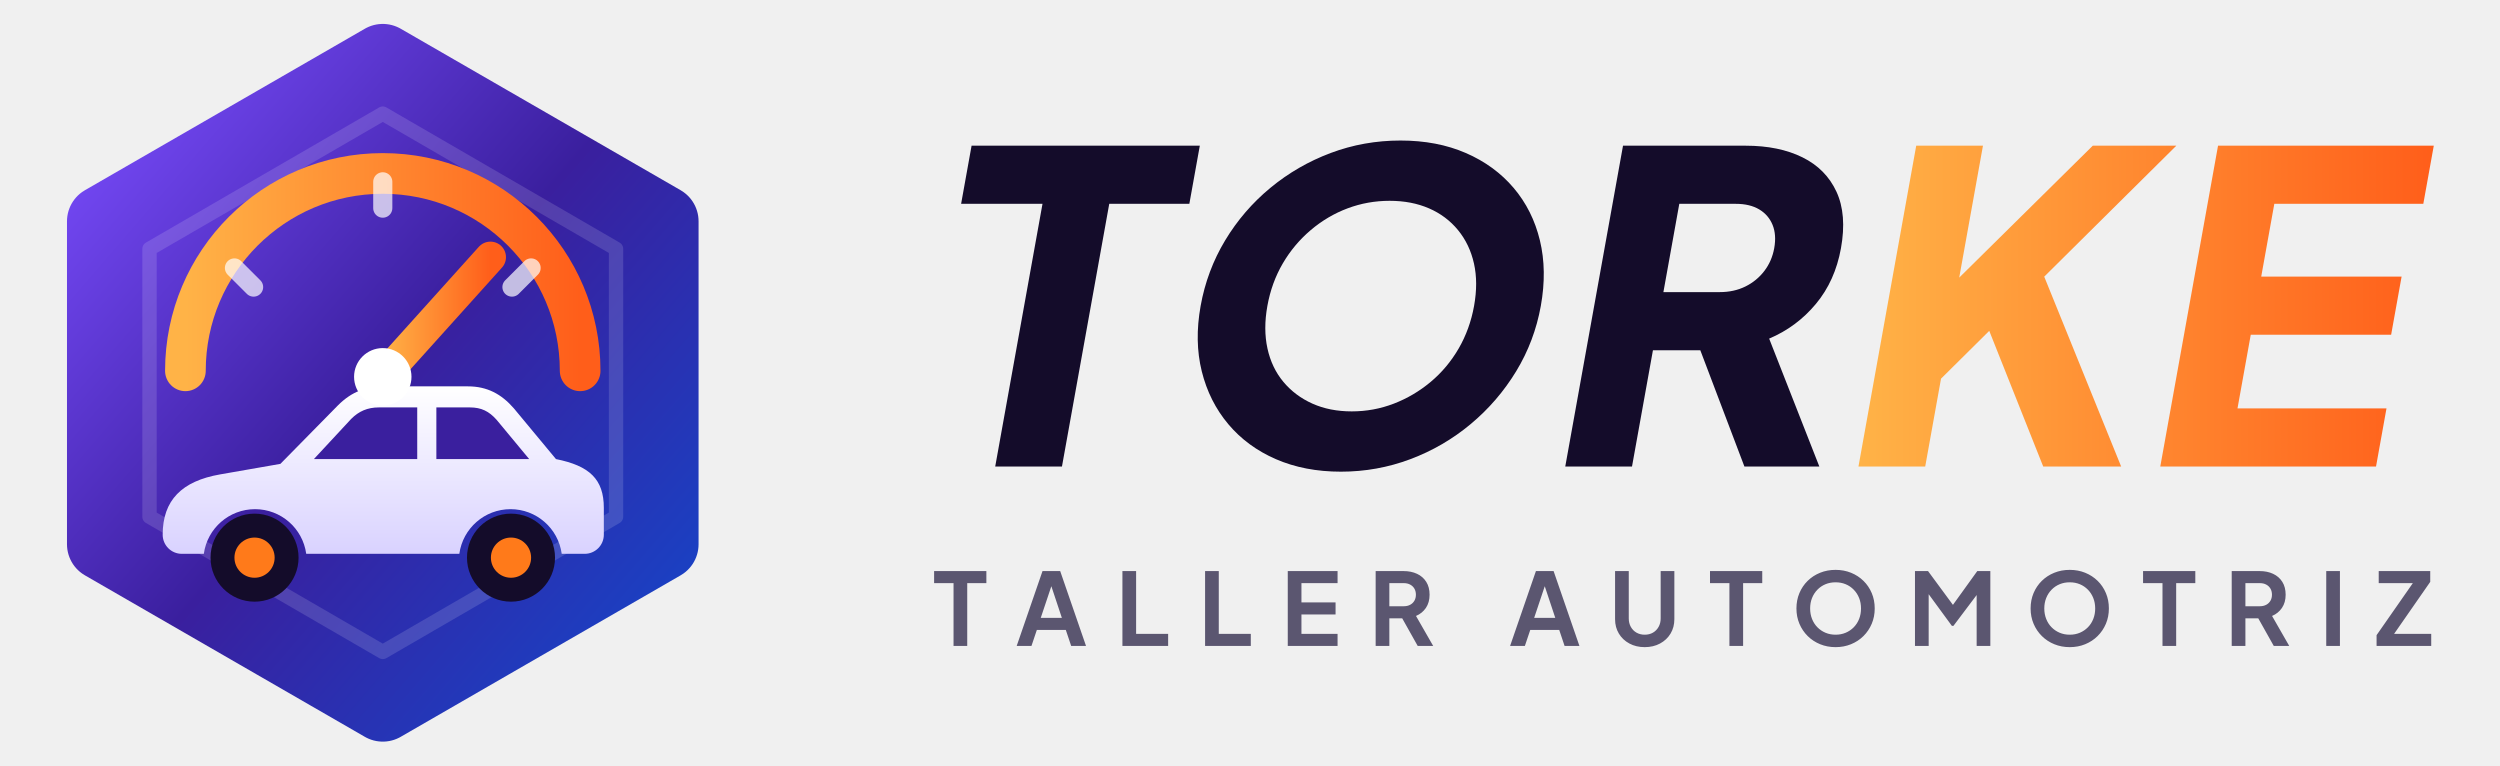
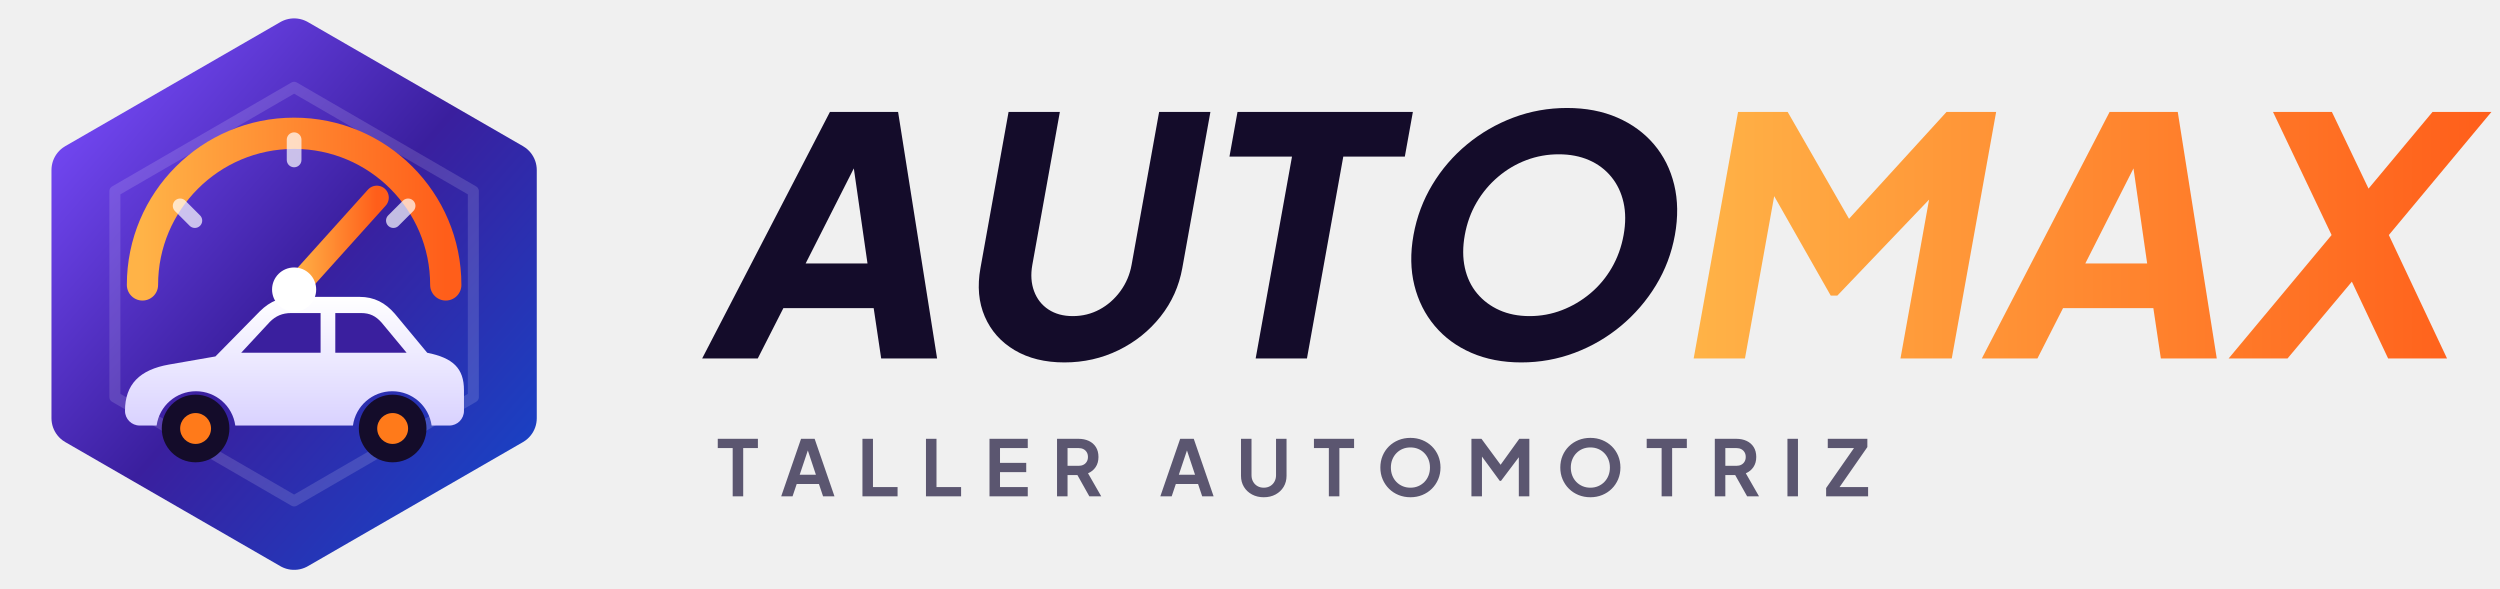
- <svg xmlns="http://www.w3.org/2000/svg" viewBox="0 0 209 64" role="img" aria-label="TORKE – Taller automotriz">
+ <svg xmlns="http://www.w3.org/2000/svg" viewBox="0 0 272 64" role="img" aria-label="AUTOMAX – Taller automotriz">
  <defs>
    <linearGradient id="og" x1="0" y1="0" x2="1" y2="1">
      <stop offset="0" stop-color="#7b4dff" />
      <stop offset=".5" stop-color="#3a1f9e" />
      <stop offset="1" stop-color="#1546c9" />
    </linearGradient>
    <linearGradient id="on" x1="0" y1="0" x2="1" y2="0">
      <stop offset="0" stop-color="#ffb347" />
      <stop offset="1" stop-color="#ff5e1a" />
    </linearGradient>
    <linearGradient id="oc" x1="0" y1="0" x2="0" y2="1">
      <stop offset="0" stop-color="#ffffff" />
      <stop offset="1" stop-color="#d9d2ff" />
    </linearGradient>
  </defs>
  <path d="M32 5 55.4 18.5V45.5L32 59 8.6 45.5V18.5Z" fill="url(#og)" stroke="url(#og)" stroke-width="6" stroke-linejoin="round" />
  <path d="M32 9.5 51.5 20.8V43.2L32 54.5 12.5 43.2V20.8Z" fill="none" stroke="#ffffff" stroke-opacity=".14" stroke-width="1.2" stroke-linejoin="round" />
  <path d="M15.5 31A16.5 16.5 0 0 1 48.5 31" fill="none" stroke="url(#on)" stroke-width="3.4" stroke-linecap="round" />
  <path d="M19.6 22.4l1.6 1.6M32 15.2v2.2M44.4 22.4l-1.6 1.6" stroke="#ffffff" stroke-opacity=".7" stroke-width="1.6" stroke-linecap="round" />
  <path d="M32 31.5 41 21.5" stroke="url(#on)" stroke-width="2.6" stroke-linecap="round" />
  <g transform="translate(32 41.5) scale(.8) translate(-33 -36)">
    <path fill="url(#oc)" d="M10 40c0-3.6 2-5.6 6-6.3l6.3-1.1 6-6.1c1.5-1.5 3-2 5-2h8.6c2 0 3.5.8 4.8 2.3l4.4 5.3c3.5.7 5 2.1 5 5.1V40a2 2 0 0 1-2 2h-2.4a5.4 5.4 0 0 0-10.7 0H25a5.4 5.4 0 0 0-10.7 0H12a2 2 0 0 1-2-2z" />
    <path fill="#3a1f9e" d="M29.7 27.9c.8-.8 1.7-1.2 2.9-1.2h4v5.4H25.8zM38.6 26.7h3.5c1.2 0 2 .4 2.8 1.3l3.4 4.1h-9.7z" />
    <circle cx="19.6" cy="42.4" r="4.6" fill="#140c2a" />
    <circle cx="19.6" cy="42.4" r="2.1" fill="#ff7a1a" />
    <circle cx="46.4" cy="42.4" r="4.6" fill="#140c2a" />
    <circle cx="46.4" cy="42.4" r="2.1" fill="#ff7a1a" />
  </g>
  <circle cx="32" cy="31.5" r="2.4" fill="#ffffff" />
  <defs>
    <linearGradient id="tk0" x1="0" y1="0" x2="1" y2="0">
      <stop offset="0" stop-color="#ffb347" />
      <stop offset="1" stop-color="#ff5e1a" />
    </linearGradient>
  </defs>
-   <path fill="#140c2a" d="M83.2 39.0 87.153 17.04H80.349L81.224 12.18H100.304L99.429 17.04H92.733L88.78 39.0ZM112.098 39.432Q109.074 39.432 106.67 38.388Q104.266 37.344 102.68 35.454Q101.094 33.564 100.468 31.044Q99.842 28.524 100.373 25.572Q100.904 22.62 102.42 20.1Q103.936 17.58 106.199 15.708Q108.462 13.836 111.241 12.792Q114.021 11.748 117.081 11.748Q120.141 11.748 122.545 12.792Q124.95 13.836 126.539 15.708Q128.128 17.58 128.736 20.1Q129.344 22.62 128.813 25.572Q128.282 28.524 126.748 31.044Q125.214 33.564 122.948 35.454Q120.682 37.344 117.902 38.388Q115.122 39.432 112.098 39.432ZM113.005 34.392Q114.841 34.392 116.524 33.744Q118.207 33.096 119.605 31.926Q121.004 30.756 121.944 29.136Q122.883 27.516 123.233 25.572Q123.583 23.628 123.223 22.026Q122.864 20.424 121.89 19.236Q120.915 18.048 119.463 17.418Q118.01 16.788 116.174 16.788Q114.338 16.788 112.659 17.418Q110.979 18.048 109.578 19.236Q108.176 20.424 107.239 22.026Q106.303 23.628 105.953 25.572Q105.603 27.516 105.96 29.136Q106.316 30.756 107.293 31.926Q108.271 33.096 109.72 33.744Q111.169 34.392 113.005 34.392ZM130.856 39.0 135.684 12.18H145.944Q148.716 12.18 150.683 13.152Q152.65 14.124 153.53 16.032Q154.411 17.94 153.905 20.748Q153.413 23.484 151.806 25.41Q150.2 27.336 147.901 28.308L152.096 39.0H145.832L141.34 27.156L144.558 29.28H138.186L136.436 39.0ZM139.06 24.42H143.776Q144.964 24.42 145.913 23.952Q146.861 23.484 147.496 22.656Q148.131 21.828 148.325 20.748Q148.526 19.632 148.189 18.804Q147.852 17.976 147.073 17.508Q146.293 17.04 145.105 17.04H140.389Z" />
-   <path fill="url(#tk0)" d="M155.368 39.0 160.196 12.18H165.776L163.359 25.608L161.908 25.068L174.956 12.18H181.94L169.013 24.996L170.05 21.036L177.328 39.0H170.812L166.301 27.66L162.27 31.656L160.948 39.0ZM180.6 39.0 185.428 12.18H203.464L202.589 17.04H190.133L189.038 23.124H200.774L199.899 27.984H188.163L187.055 34.14H199.511L198.636 39.0Z" />
-   <path d="M154.5 45.2h42.9" stroke="url(#tk0)" stroke-width="2.4" stroke-linecap="round" />
+   <path fill="#140c2a" d="M76.396 39.0 90.296 12.18H97.712L101.956 39.0H95.872L95.057 33.528H85.229L82.444 39.0ZM87.652 28.668H94.384L92.561 15.996H94.073ZM115.806 39.432Q112.638 39.432 110.394 38.1Q108.15 36.768 107.146 34.446Q106.142 32.124 106.673 29.172L109.732 12.18H115.312L112.318 28.812Q112.033 30.396 112.505 31.674Q112.977 32.952 114.071 33.672Q115.165 34.392 116.713 34.392Q118.297 34.392 119.633 33.672Q120.969 32.952 121.901 31.674Q122.833 30.396 123.118 28.812L126.112 12.18H131.692L128.633 29.172Q128.102 32.124 126.262 34.446Q124.422 36.768 121.698 38.1Q118.974 39.432 115.806 39.432ZM136.616 39.0 140.569 17.04H133.765L134.64 12.18H153.72L152.845 17.04H146.149L142.196 39.0ZM165.514 39.432Q162.49 39.432 160.086 38.388Q157.682 37.344 156.096 35.454Q154.51 33.564 153.884 31.044Q153.258 28.524 153.789 25.572Q154.32 22.62 155.836 20.1Q157.352 17.58 159.615 15.708Q161.878 13.836 164.657 12.792Q167.437 11.748 170.497 11.748Q173.557 11.748 175.961 12.792Q178.366 13.836 179.955 15.708Q181.544 17.58 182.152 20.1Q182.76 22.62 182.229 25.572Q181.698 28.524 180.164 31.044Q178.63 33.564 176.364 35.454Q174.098 37.344 171.318 38.388Q168.538 39.432 165.514 39.432ZM166.421 34.392Q168.257 34.392 169.94 33.744Q171.623 33.096 173.021 31.926Q174.42 30.756 175.36 29.136Q176.299 27.516 176.649 25.572Q176.999 23.628 176.639 22.026Q176.28 20.424 175.306 19.236Q174.331 18.048 172.879 17.418Q171.426 16.788 169.59 16.788Q167.754 16.788 166.075 17.418Q164.395 18.048 162.994 19.236Q161.592 20.424 160.655 22.026Q159.719 23.628 159.369 25.572Q159.019 27.516 159.376 29.136Q159.732 30.756 160.709 31.926Q161.687 33.096 163.136 33.744Q164.585 34.392 166.421 34.392Z" />
+   <path fill="url(#tk0)" d="M184.272 39.0 189.1 12.18H194.5L202.146 25.5H199.626L211.78 12.18H217.18L212.352 39.0H206.772L210.492 18.336L212.633 18.84L199.903 32.16H199.183L191.609 18.84L193.572 18.336L189.852 39.0ZM215.624 39.0 229.524 12.18H236.94L241.184 39.0H235.1L234.285 33.528H224.457L221.672 39.0ZM226.88 28.668H233.612L231.789 15.996H233.301ZM242.476 39.0 253.677 25.572 247.304 12.18H253.712L258.837 22.908H255.705L264.656 12.18H271.064L259.905 25.572L266.236 39.0H259.828L254.746 28.236L257.871 28.272L248.884 39.0Z" />
+   <path d="M183.4 45.2h81.2" stroke="url(#tk0)" stroke-width="2.4" stroke-linecap="round" />
  <path fill="#5b5670" d="M79.716 54.0V48.75H78.092V47.742H82.46V48.75H80.86V54.0ZM84.995 54.0 87.154 47.742H88.632L90.791 54.0H89.55L89.101 52.66H86.681L86.23 54.0ZM87.007 51.652H88.771L87.736 48.536H88.051ZM93.834 54.0V47.742H94.979V52.992H97.656V54.0ZM100.745 54.0V47.742H101.89V52.992H104.567V54.0ZM107.657 54.0V47.742H111.821V48.75H108.801V50.359H111.653V51.367H108.801V52.992H111.821V54.0ZM115.005 54.0V47.742H117.338Q117.976 47.742 118.466 47.972Q118.957 48.202 119.235 48.644Q119.513 49.086 119.513 49.72Q119.513 50.365 119.206 50.82Q118.898 51.274 118.377 51.493L119.814 54.0H118.52L116.979 51.253L117.722 51.69H116.149V54.0ZM116.149 50.682H117.352Q117.661 50.682 117.888 50.561Q118.115 50.441 118.242 50.223Q118.369 50.006 118.369 49.718Q118.369 49.424 118.242 49.208Q118.115 48.992 117.888 48.871Q117.661 48.75 117.352 48.75H116.149ZM126.244 54.0 128.403 47.742H129.881L132.04 54.0H130.799L130.35 52.66H127.93L127.479 54.0ZM128.256 51.652H130.02L128.985 48.536H129.3ZM137.498 54.101Q136.778 54.101 136.217 53.798Q135.656 53.496 135.338 52.969Q135.02 52.442 135.02 51.77V47.742H136.165V51.707Q136.165 52.097 136.337 52.406Q136.509 52.715 136.81 52.888Q137.112 53.061 137.498 53.061Q137.891 53.061 138.189 52.888Q138.487 52.715 138.659 52.406Q138.832 52.097 138.832 51.707V47.742H139.976V51.77Q139.976 52.442 139.658 52.969Q139.34 53.496 138.78 53.798Q138.22 54.101 137.498 54.101ZM144.579 54.0V48.75H142.956V47.742H147.324V48.75H145.724V54.0ZM153.454 54.101Q152.761 54.101 152.166 53.858Q151.57 53.616 151.126 53.177Q150.682 52.738 150.432 52.149Q150.182 51.56 150.182 50.867Q150.182 50.174 150.429 49.585Q150.676 48.996 151.12 48.56Q151.564 48.124 152.159 47.883Q152.755 47.641 153.454 47.641Q154.153 47.641 154.749 47.884Q155.344 48.126 155.788 48.562Q156.232 48.998 156.479 49.586Q156.726 50.174 156.726 50.867Q156.726 51.56 156.476 52.149Q156.226 52.738 155.782 53.177Q155.338 53.616 154.742 53.858Q154.147 54.101 153.454 54.101ZM153.454 53.061Q153.912 53.061 154.298 52.898Q154.685 52.734 154.974 52.439Q155.264 52.144 155.423 51.742Q155.581 51.341 155.581 50.867Q155.581 50.394 155.423 49.996Q155.264 49.598 154.974 49.3Q154.685 49.002 154.298 48.841Q153.912 48.681 153.454 48.681Q152.996 48.681 152.61 48.841Q152.223 49.002 151.934 49.3Q151.644 49.598 151.485 49.996Q151.327 50.394 151.327 50.867Q151.327 51.341 151.485 51.742Q151.644 52.144 151.934 52.439Q152.223 52.734 152.611 52.898Q152.998 53.061 153.454 53.061ZM160.092 54.0V47.742H161.184L163.53 50.926H163.007L165.3 47.742H166.392V54.0H165.248V49.046L165.693 49.155L163.309 52.32H163.175L160.857 49.155L161.237 49.046V54.0ZM173.03 54.101Q172.337 54.101 171.742 53.858Q171.147 53.616 170.703 53.177Q170.258 52.738 170.009 52.149Q169.759 51.56 169.759 50.867Q169.759 50.174 170.005 49.585Q170.252 48.996 170.696 48.56Q171.14 48.124 171.736 47.883Q172.331 47.641 173.03 47.641Q173.73 47.641 174.325 47.884Q174.92 48.126 175.365 48.562Q175.809 48.998 176.055 49.586Q176.302 50.174 176.302 50.867Q176.302 51.56 176.052 52.149Q175.802 52.738 175.358 53.177Q174.914 53.616 174.319 53.858Q173.723 54.101 173.03 54.101ZM173.03 53.061Q173.488 53.061 173.875 52.898Q174.261 52.734 174.551 52.439Q174.841 52.144 174.999 51.742Q175.158 51.341 175.158 50.867Q175.158 50.394 174.999 49.996Q174.841 49.598 174.551 49.3Q174.261 49.002 173.875 48.841Q173.488 48.681 173.03 48.681Q172.573 48.681 172.186 48.841Q171.8 49.002 171.51 49.3Q171.22 49.598 171.062 49.996Q170.903 50.394 170.903 50.867Q170.903 51.341 171.062 51.742Q171.22 52.144 171.51 52.439Q171.8 52.734 172.187 52.898Q172.575 53.061 173.03 53.061ZM180.784 54.0V48.75H179.16V47.742H183.528V48.75H181.928V54.0ZM186.571 54.0V47.742H188.905Q189.543 47.742 190.033 47.972Q190.524 48.202 190.802 48.644Q191.08 49.086 191.08 49.72Q191.08 50.365 190.772 50.82Q190.465 51.274 189.944 51.493L191.38 54.0H190.087L188.545 51.253L189.289 51.69H187.716V54.0ZM187.716 50.682H188.919Q189.228 50.682 189.455 50.561Q189.682 50.441 189.809 50.223Q189.936 50.006 189.936 49.718Q189.936 49.424 189.809 49.208Q189.682 48.992 189.455 48.871Q189.228 48.75 188.919 48.75H187.716ZM194.474 54.0V47.742H195.618V54.0ZM198.682 54.0V53.099L201.713 48.75H198.861V47.742H203.168V48.643L200.146 52.992H203.25V54.0Z" />
</svg>
